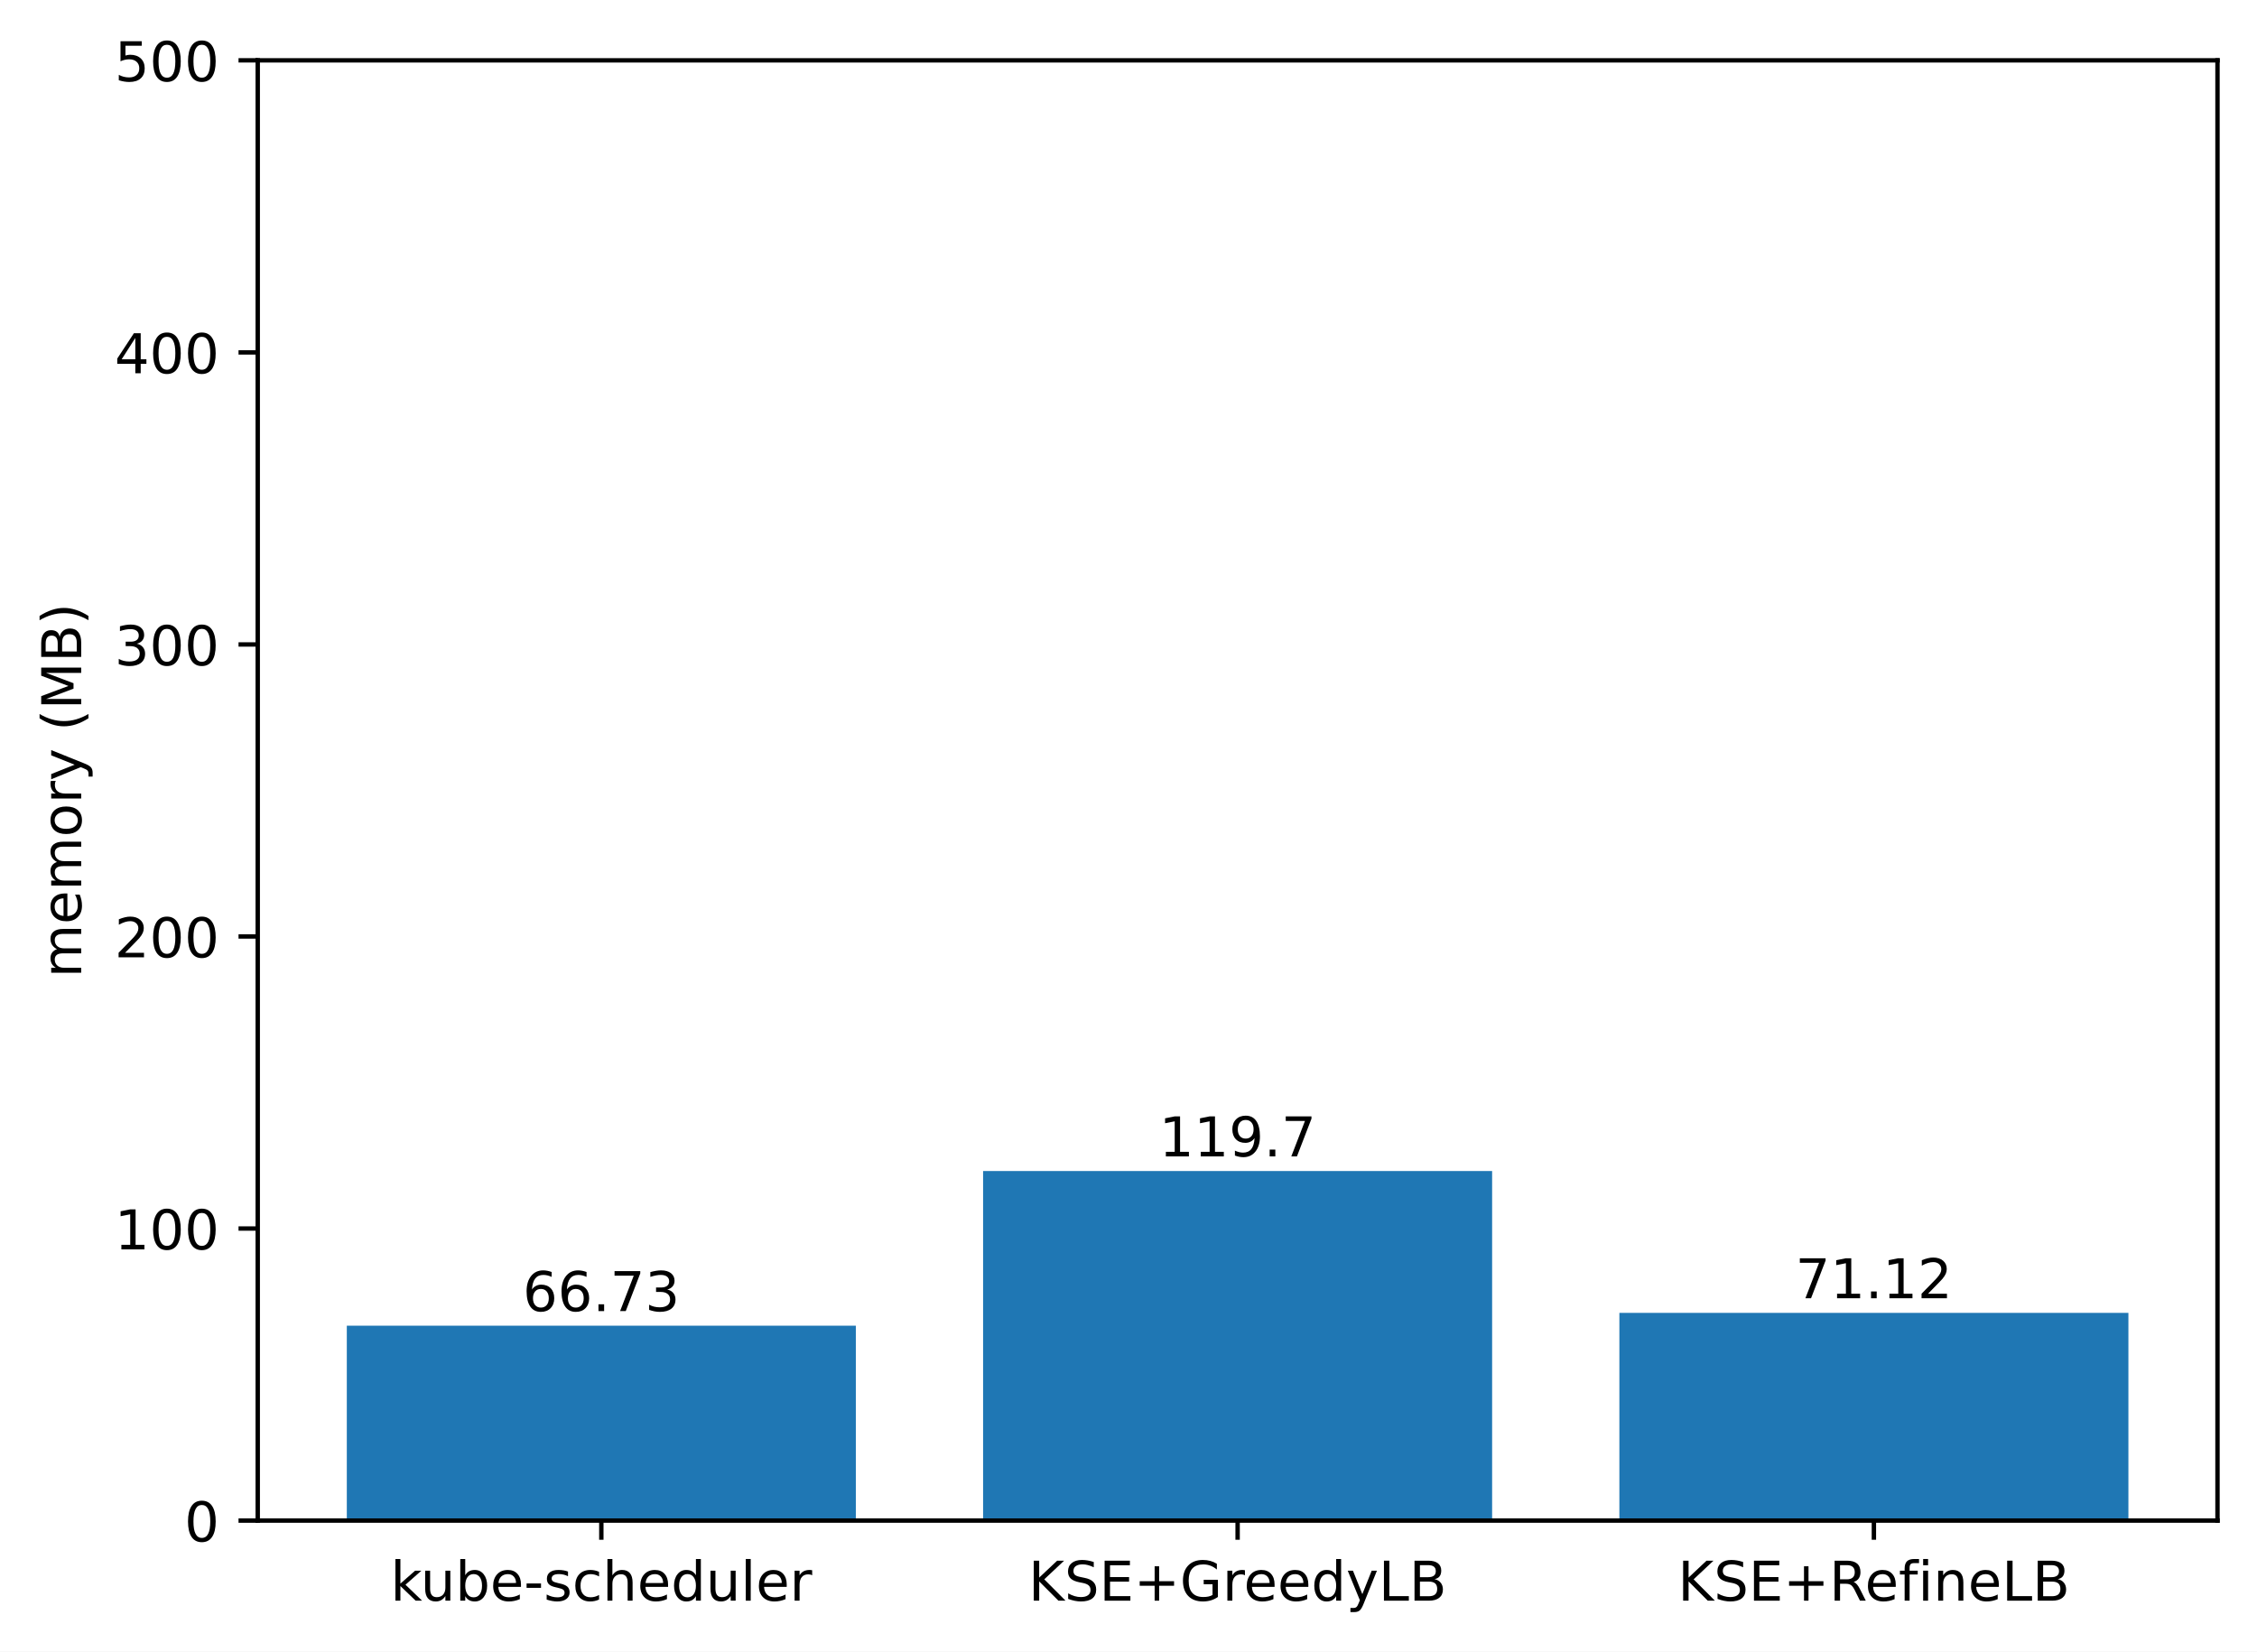
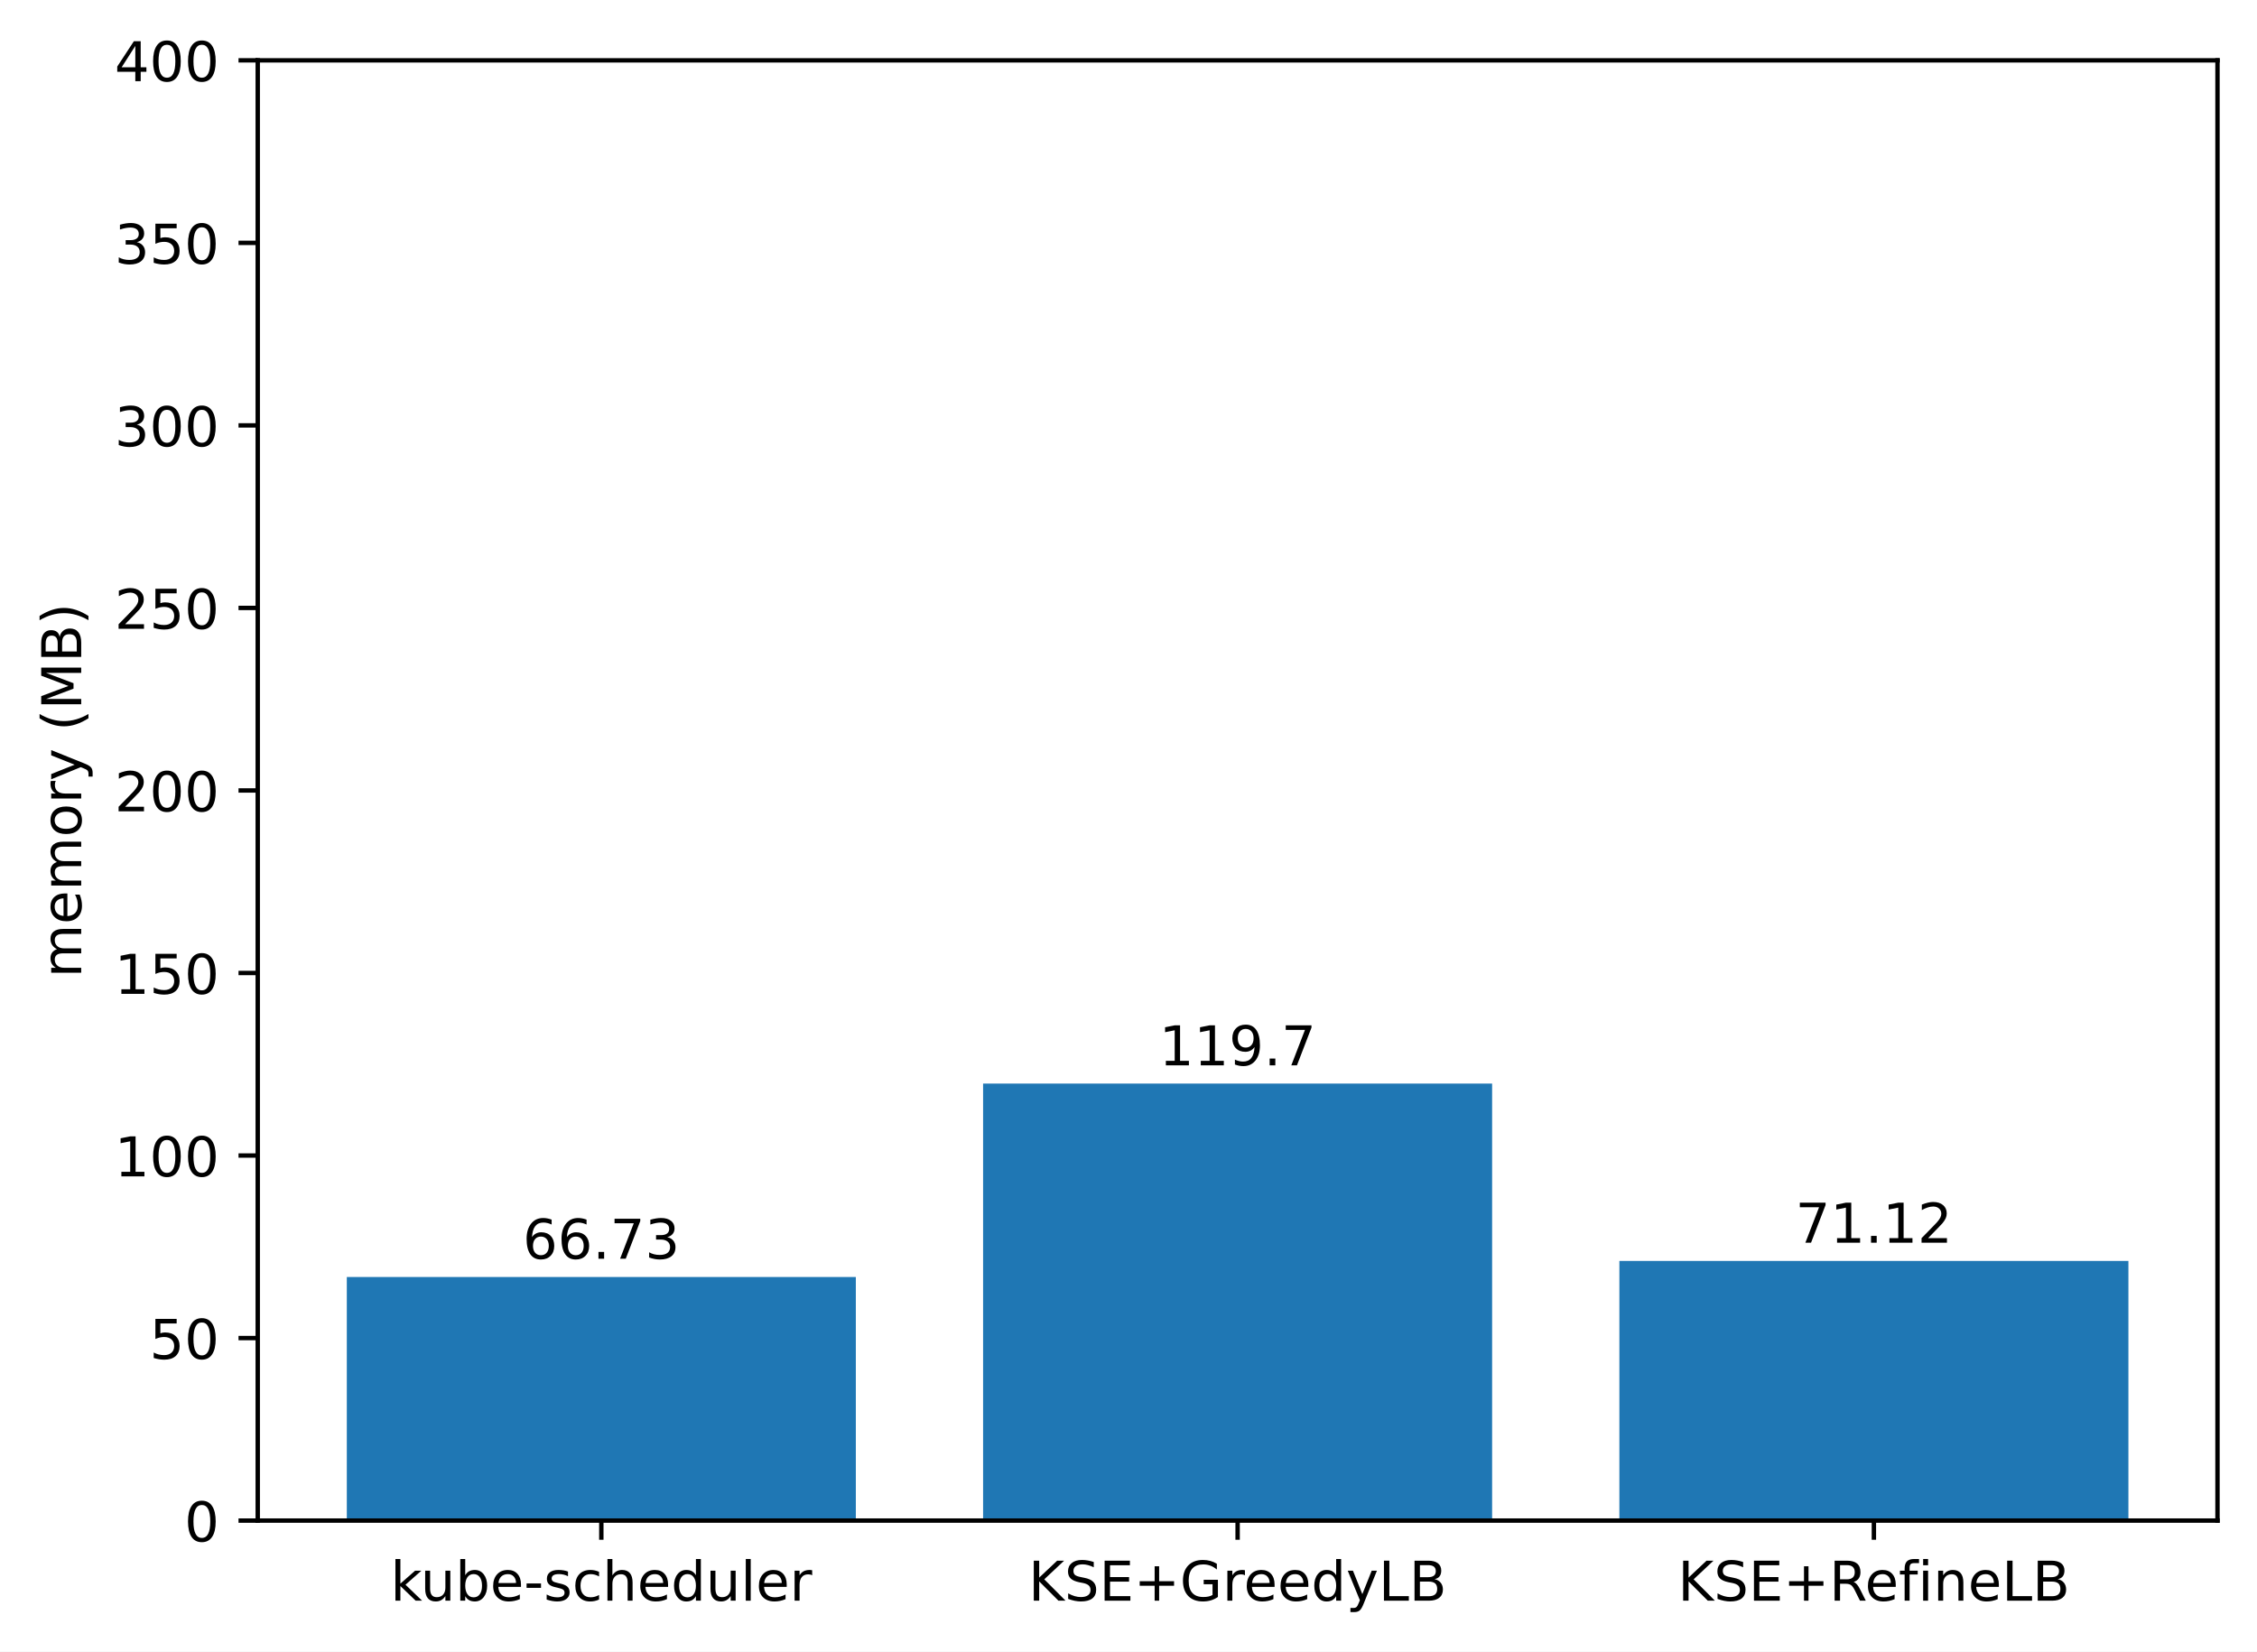
<svg xmlns="http://www.w3.org/2000/svg" xmlns:xlink="http://www.w3.org/1999/xlink" width="411.286pt" height="300.989pt" viewBox="0 0 411.286 300.989" version="1.1">
  <defs>
    <style type="text/css">*{stroke-linejoin: round; stroke-linecap: butt}</style>
  </defs>
  <g id="figure_1">
    <g id="patch_1">
      <path d="M 0 300.989  L 411.286 300.989  L 411.286 0  L 0 0  z " style="fill: #ffffff" />
    </g>
    <g id="axes_1">
      <g id="patch_2">
        <path d="M 46.966 277.111  L 404.086 277.111  L 404.086 10.999  L 46.966 10.999  z " style="fill: #ffffff" />
      </g>
      <g id="patch_3">
-         <path d="M 63.198 277.111  L 155.957 277.111  L 155.957 241.596  L 63.198 241.596  z " clip-path="url(#p6b1a434767)" style="fill: #1f77b4" />
+         <path d="M 63.198 277.111  L 155.957 277.111  L 155.957 232.717  L 63.198 232.717  z " clip-path="url(#p50fb8531a7)" style="fill: #1f77b4" />
      </g>
      <g id="patch_4">
-         <path d="M 179.146 277.111  L 271.905 277.111  L 271.905 213.404  L 179.146 213.404  z " clip-path="url(#p6b1a434767)" style="fill: #1f77b4" />
+         <path d="M 179.146 277.111  L 271.905 277.111  L 271.905 197.477  L 179.146 197.477  z " clip-path="url(#p50fb8531a7)" style="fill: #1f77b4" />
      </g>
      <g id="patch_5">
-         <path d="M 295.094 277.111  L 387.853 277.111  L 387.853 239.259  L 295.094 239.259  z " clip-path="url(#p6b1a434767)" style="fill: #1f77b4" />
+         <path d="M 295.094 277.111  L 387.853 277.111  L 387.853 229.797  L 295.094 229.797  z " clip-path="url(#p50fb8531a7)" style="fill: #1f77b4" />
      </g>
      <g id="matplotlib.axis_1">
        <g id="xtick_1">
          <g id="line2d_1">
            <defs>
-               <path id="meef400b40e" d="M 0 0  L 0 3.5  " style="stroke: #000000; stroke-width: 0.8" />
+               <path id="md72ed8c30b" d="M 0 0  L 0 3.5  " style="stroke: #000000; stroke-width: 0.8" />
            </defs>
            <g>
-               <use xlink:href="#meef400b40e" x="109.578" y="277.111" style="stroke: #000000; stroke-width: 0.8" />
+               <use xlink:href="#md72ed8c30b" x="109.578" y="277.111" style="stroke: #000000; stroke-width: 0.8" />
            </g>
          </g>
          <g id="text_1">
            <g transform="translate(71.15179 291.7097)scale(0.1 -0.1)">
              <defs>
                <path id="DejaVuSans-6b" d="M 581 4863  L 1159 4863  L 1159 1991  L 2875 3500  L 3609 3500  L 1753 1863  L 3688 0  L 2938 0  L 1159 1709  L 1159 0  L 581 0  L 581 4863  z " transform="scale(0.015625)" />
                <path id="DejaVuSans-75" d="M 544 1381  L 544 3500  L 1119 3500  L 1119 1403  Q 1119 906 1312 657  Q 1506 409 1894 409  Q 2359 409 2629 706  Q 2900 1003 2900 1516  L 2900 3500  L 3475 3500  L 3475 0  L 2900 0  L 2900 538  Q 2691 219 2414 64  Q 2138 -91 1772 -91  Q 1169 -91 856 284  Q 544 659 544 1381  z M 1991 3584  L 1991 3584  z " transform="scale(0.015625)" />
                <path id="DejaVuSans-62" d="M 3116 1747  Q 3116 2381 2855 2742  Q 2594 3103 2138 3103  Q 1681 3103 1420 2742  Q 1159 2381 1159 1747  Q 1159 1113 1420 752  Q 1681 391 2138 391  Q 2594 391 2855 752  Q 3116 1113 3116 1747  z M 1159 2969  Q 1341 3281 1617 3432  Q 1894 3584 2278 3584  Q 2916 3584 3314 3078  Q 3713 2572 3713 1747  Q 3713 922 3314 415  Q 2916 -91 2278 -91  Q 1894 -91 1617 61  Q 1341 213 1159 525  L 1159 0  L 581 0  L 581 4863  L 1159 4863  L 1159 2969  z " transform="scale(0.015625)" />
                <path id="DejaVuSans-65" d="M 3597 1894  L 3597 1613  L 953 1613  Q 991 1019 1311 708  Q 1631 397 2203 397  Q 2534 397 2845 478  Q 3156 559 3463 722  L 3463 178  Q 3153 47 2828 -22  Q 2503 -91 2169 -91  Q 1331 -91 842 396  Q 353 884 353 1716  Q 353 2575 817 3079  Q 1281 3584 2069 3584  Q 2775 3584 3186 3129  Q 3597 2675 3597 1894  z M 3022 2063  Q 3016 2534 2758 2815  Q 2500 3097 2075 3097  Q 1594 3097 1305 2825  Q 1016 2553 972 2059  L 3022 2063  z " transform="scale(0.015625)" />
                <path id="DejaVuSans-2d" d="M 313 2009  L 1997 2009  L 1997 1497  L 313 1497  L 313 2009  z " transform="scale(0.015625)" />
                <path id="DejaVuSans-73" d="M 2834 3397  L 2834 2853  Q 2591 2978 2328 3040  Q 2066 3103 1784 3103  Q 1356 3103 1142 2972  Q 928 2841 928 2578  Q 928 2378 1081 2264  Q 1234 2150 1697 2047  L 1894 2003  Q 2506 1872 2764 1633  Q 3022 1394 3022 966  Q 3022 478 2636 193  Q 2250 -91 1575 -91  Q 1294 -91 989 -36  Q 684 19 347 128  L 347 722  Q 666 556 975 473  Q 1284 391 1588 391  Q 1994 391 2212 530  Q 2431 669 2431 922  Q 2431 1156 2273 1281  Q 2116 1406 1581 1522  L 1381 1569  Q 847 1681 609 1914  Q 372 2147 372 2553  Q 372 3047 722 3315  Q 1072 3584 1716 3584  Q 2034 3584 2315 3537  Q 2597 3491 2834 3397  z " transform="scale(0.015625)" />
                <path id="DejaVuSans-63" d="M 3122 3366  L 3122 2828  Q 2878 2963 2633 3030  Q 2388 3097 2138 3097  Q 1578 3097 1268 2742  Q 959 2388 959 1747  Q 959 1106 1268 751  Q 1578 397 2138 397  Q 2388 397 2633 464  Q 2878 531 3122 666  L 3122 134  Q 2881 22 2623 -34  Q 2366 -91 2075 -91  Q 1284 -91 818 406  Q 353 903 353 1747  Q 353 2603 823 3093  Q 1294 3584 2113 3584  Q 2378 3584 2631 3529  Q 2884 3475 3122 3366  z " transform="scale(0.015625)" />
                <path id="DejaVuSans-68" d="M 3513 2113  L 3513 0  L 2938 0  L 2938 2094  Q 2938 2591 2744 2837  Q 2550 3084 2163 3084  Q 1697 3084 1428 2787  Q 1159 2491 1159 1978  L 1159 0  L 581 0  L 581 4863  L 1159 4863  L 1159 2956  Q 1366 3272 1645 3428  Q 1925 3584 2291 3584  Q 2894 3584 3203 3211  Q 3513 2838 3513 2113  z " transform="scale(0.015625)" />
                <path id="DejaVuSans-64" d="M 2906 2969  L 2906 4863  L 3481 4863  L 3481 0  L 2906 0  L 2906 525  Q 2725 213 2448 61  Q 2172 -91 1784 -91  Q 1150 -91 751 415  Q 353 922 353 1747  Q 353 2572 751 3078  Q 1150 3584 1784 3584  Q 2172 3584 2448 3432  Q 2725 3281 2906 2969  z M 947 1747  Q 947 1113 1208 752  Q 1469 391 1925 391  Q 2381 391 2643 752  Q 2906 1113 2906 1747  Q 2906 2381 2643 2742  Q 2381 3103 1925 3103  Q 1469 3103 1208 2742  Q 947 2381 947 1747  z " transform="scale(0.015625)" />
                <path id="DejaVuSans-6c" d="M 603 4863  L 1178 4863  L 1178 0  L 603 0  L 603 4863  z " transform="scale(0.015625)" />
                <path id="DejaVuSans-72" d="M 2631 2963  Q 2534 3019 2420 3045  Q 2306 3072 2169 3072  Q 1681 3072 1420 2755  Q 1159 2438 1159 1844  L 1159 0  L 581 0  L 581 3500  L 1159 3500  L 1159 2956  Q 1341 3275 1631 3429  Q 1922 3584 2338 3584  Q 2397 3584 2469 3576  Q 2541 3569 2628 3553  L 2631 2963  z " transform="scale(0.015625)" />
              </defs>
              <use xlink:href="#DejaVuSans-6b" />
              <use xlink:href="#DejaVuSans-75" x="54.785" />
              <use xlink:href="#DejaVuSans-62" x="118.164" />
              <use xlink:href="#DejaVuSans-65" x="181.641" />
              <use xlink:href="#DejaVuSans-2d" x="243.164" />
              <use xlink:href="#DejaVuSans-73" x="279.248" />
              <use xlink:href="#DejaVuSans-63" x="331.348" />
              <use xlink:href="#DejaVuSans-68" x="386.328" />
              <use xlink:href="#DejaVuSans-65" x="449.707" />
              <use xlink:href="#DejaVuSans-64" x="511.23" />
              <use xlink:href="#DejaVuSans-75" x="574.707" />
              <use xlink:href="#DejaVuSans-6c" x="638.086" />
              <use xlink:href="#DejaVuSans-65" x="665.869" />
              <use xlink:href="#DejaVuSans-72" x="727.393" />
            </g>
          </g>
        </g>
        <g id="xtick_2">
          <g id="line2d_2">
            <g>
-               <use xlink:href="#meef400b40e" x="225.526" y="277.111" style="stroke: #000000; stroke-width: 0.8" />
+               <use xlink:href="#md72ed8c30b" x="225.526" y="277.111" style="stroke: #000000; stroke-width: 0.8" />
            </g>
          </g>
          <g id="text_2">
            <g transform="translate(187.403 291.7097)scale(0.1 -0.1)">
              <defs>
                <path id="DejaVuSans-4b" d="M 628 4666  L 1259 4666  L 1259 2694  L 3353 4666  L 4166 4666  L 1850 2491  L 4331 0  L 3500 0  L 1259 2247  L 1259 0  L 628 0  L 628 4666  z " transform="scale(0.015625)" />
                <path id="DejaVuSans-53" d="M 3425 4513  L 3425 3897  Q 3066 4069 2747 4153  Q 2428 4238 2131 4238  Q 1616 4238 1336 4038  Q 1056 3838 1056 3469  Q 1056 3159 1242 3001  Q 1428 2844 1947 2747  L 2328 2669  Q 3034 2534 3370 2195  Q 3706 1856 3706 1288  Q 3706 609 3251 259  Q 2797 -91 1919 -91  Q 1588 -91 1214 -16  Q 841 59 441 206  L 441 856  Q 825 641 1194 531  Q 1563 422 1919 422  Q 2459 422 2753 634  Q 3047 847 3047 1241  Q 3047 1584 2836 1778  Q 2625 1972 2144 2069  L 1759 2144  Q 1053 2284 737 2584  Q 422 2884 422 3419  Q 422 4038 858 4394  Q 1294 4750 2059 4750  Q 2388 4750 2728 4690  Q 3069 4631 3425 4513  z " transform="scale(0.015625)" />
                <path id="DejaVuSans-45" d="M 628 4666  L 3578 4666  L 3578 4134  L 1259 4134  L 1259 2753  L 3481 2753  L 3481 2222  L 1259 2222  L 1259 531  L 3634 531  L 3634 0  L 628 0  L 628 4666  z " transform="scale(0.015625)" />
                <path id="DejaVuSans-2b" d="M 2944 4013  L 2944 2272  L 4684 2272  L 4684 1741  L 2944 1741  L 2944 0  L 2419 0  L 2419 1741  L 678 1741  L 678 2272  L 2419 2272  L 2419 4013  L 2944 4013  z " transform="scale(0.015625)" />
                <path id="DejaVuSans-47" d="M 3809 666  L 3809 1919  L 2778 1919  L 2778 2438  L 4434 2438  L 4434 434  Q 4069 175 3628 42  Q 3188 -91 2688 -91  Q 1594 -91 976 548  Q 359 1188 359 2328  Q 359 3472 976 4111  Q 1594 4750 2688 4750  Q 3144 4750 3555 4637  Q 3966 4525 4313 4306  L 4313 3634  Q 3963 3931 3569 4081  Q 3175 4231 2741 4231  Q 1884 4231 1454 3753  Q 1025 3275 1025 2328  Q 1025 1384 1454 906  Q 1884 428 2741 428  Q 3075 428 3337 486  Q 3600 544 3809 666  z " transform="scale(0.015625)" />
                <path id="DejaVuSans-79" d="M 2059 -325  Q 1816 -950 1584 -1140  Q 1353 -1331 966 -1331  L 506 -1331  L 506 -850  L 844 -850  Q 1081 -850 1212 -737  Q 1344 -625 1503 -206  L 1606 56  L 191 3500  L 800 3500  L 1894 763  L 2988 3500  L 3597 3500  L 2059 -325  z " transform="scale(0.015625)" />
                <path id="DejaVuSans-4c" d="M 628 4666  L 1259 4666  L 1259 531  L 3531 531  L 3531 0  L 628 0  L 628 4666  z " transform="scale(0.015625)" />
                <path id="DejaVuSans-42" d="M 1259 2228  L 1259 519  L 2272 519  Q 2781 519 3026 730  Q 3272 941 3272 1375  Q 3272 1813 3026 2020  Q 2781 2228 2272 2228  L 1259 2228  z M 1259 4147  L 1259 2741  L 2194 2741  Q 2656 2741 2882 2914  Q 3109 3088 3109 3444  Q 3109 3797 2882 3972  Q 2656 4147 2194 4147  L 1259 4147  z M 628 4666  L 2241 4666  Q 2963 4666 3353 4366  Q 3744 4066 3744 3513  Q 3744 3084 3544 2831  Q 3344 2578 2956 2516  Q 3422 2416 3680 2098  Q 3938 1781 3938 1306  Q 3938 681 3513 340  Q 3088 0 2303 0  L 628 0  L 628 4666  z " transform="scale(0.015625)" />
              </defs>
              <use xlink:href="#DejaVuSans-4b" />
              <use xlink:href="#DejaVuSans-53" x="65.576" />
              <use xlink:href="#DejaVuSans-45" x="129.053" />
              <use xlink:href="#DejaVuSans-2b" x="192.236" />
              <use xlink:href="#DejaVuSans-47" x="276.025" />
              <use xlink:href="#DejaVuSans-72" x="353.516" />
              <use xlink:href="#DejaVuSans-65" x="392.379" />
              <use xlink:href="#DejaVuSans-65" x="453.902" />
              <use xlink:href="#DejaVuSans-64" x="515.426" />
              <use xlink:href="#DejaVuSans-79" x="578.902" />
              <use xlink:href="#DejaVuSans-4c" x="638.082" />
              <use xlink:href="#DejaVuSans-42" x="693.795" />
            </g>
          </g>
        </g>
        <g id="xtick_3">
          <g id="line2d_3">
            <g>
-               <use xlink:href="#meef400b40e" x="341.474" y="277.111" style="stroke: #000000; stroke-width: 0.8" />
+               <use xlink:href="#md72ed8c30b" x="341.474" y="277.111" style="stroke: #000000; stroke-width: 0.8" />
            </g>
          </g>
          <g id="text_3">
            <g transform="translate(305.7346 291.7097)scale(0.1 -0.1)">
              <defs>
                <path id="DejaVuSans-52" d="M 2841 2188  Q 3044 2119 3236 1894  Q 3428 1669 3622 1275  L 4263 0  L 3584 0  L 2988 1197  Q 2756 1666 2539 1819  Q 2322 1972 1947 1972  L 1259 1972  L 1259 0  L 628 0  L 628 4666  L 2053 4666  Q 2853 4666 3247 4331  Q 3641 3997 3641 3322  Q 3641 2881 3436 2590  Q 3231 2300 2841 2188  z M 1259 4147  L 1259 2491  L 2053 2491  Q 2509 2491 2742 2702  Q 2975 2913 2975 3322  Q 2975 3731 2742 3939  Q 2509 4147 2053 4147  L 1259 4147  z " transform="scale(0.015625)" />
                <path id="DejaVuSans-66" d="M 2375 4863  L 2375 4384  L 1825 4384  Q 1516 4384 1395 4259  Q 1275 4134 1275 3809  L 1275 3500  L 2222 3500  L 2222 3053  L 1275 3053  L 1275 0  L 697 0  L 697 3053  L 147 3053  L 147 3500  L 697 3500  L 697 3744  Q 697 4328 969 4595  Q 1241 4863 1831 4863  L 2375 4863  z " transform="scale(0.015625)" />
                <path id="DejaVuSans-69" d="M 603 3500  L 1178 3500  L 1178 0  L 603 0  L 603 3500  z M 603 4863  L 1178 4863  L 1178 4134  L 603 4134  L 603 4863  z " transform="scale(0.015625)" />
                <path id="DejaVuSans-6e" d="M 3513 2113  L 3513 0  L 2938 0  L 2938 2094  Q 2938 2591 2744 2837  Q 2550 3084 2163 3084  Q 1697 3084 1428 2787  Q 1159 2491 1159 1978  L 1159 0  L 581 0  L 581 3500  L 1159 3500  L 1159 2956  Q 1366 3272 1645 3428  Q 1925 3584 2291 3584  Q 2894 3584 3203 3211  Q 3513 2838 3513 2113  z " transform="scale(0.015625)" />
              </defs>
              <use xlink:href="#DejaVuSans-4b" />
              <use xlink:href="#DejaVuSans-53" x="65.576" />
              <use xlink:href="#DejaVuSans-45" x="129.053" />
              <use xlink:href="#DejaVuSans-2b" x="192.236" />
              <use xlink:href="#DejaVuSans-52" x="276.025" />
              <use xlink:href="#DejaVuSans-65" x="341.008" />
              <use xlink:href="#DejaVuSans-66" x="402.531" />
              <use xlink:href="#DejaVuSans-69" x="437.736" />
              <use xlink:href="#DejaVuSans-6e" x="465.52" />
              <use xlink:href="#DejaVuSans-65" x="528.898" />
              <use xlink:href="#DejaVuSans-4c" x="590.422" />
              <use xlink:href="#DejaVuSans-42" x="646.135" />
            </g>
          </g>
        </g>
      </g>
      <g id="matplotlib.axis_2">
        <g id="ytick_1">
          <g id="line2d_4">
            <defs>
-               <path id="m534f62fe5c" d="M 0 0  L -3.5 0  " style="stroke: #000000; stroke-width: 0.8" />
+               <path id="m0d6d05d0f2" d="M 0 0  L -3.5 0  " style="stroke: #000000; stroke-width: 0.8" />
            </defs>
            <g>
-               <use xlink:href="#m534f62fe5c" x="46.966" y="277.111" style="stroke: #000000; stroke-width: 0.8" />
+               <use xlink:href="#m0d6d05d0f2" x="46.966" y="277.111" style="stroke: #000000; stroke-width: 0.8" />
            </g>
          </g>
          <g id="text_4">
            <g transform="translate(33.60312 280.9104)scale(0.1 -0.1)">
              <defs>
                <path id="DejaVuSans-30" d="M 2034 4250  Q 1547 4250 1301 3770  Q 1056 3291 1056 2328  Q 1056 1369 1301 889  Q 1547 409 2034 409  Q 2525 409 2770 889  Q 3016 1369 3016 2328  Q 3016 3291 2770 3770  Q 2525 4250 2034 4250  z M 2034 4750  Q 2819 4750 3233 4129  Q 3647 3509 3647 2328  Q 3647 1150 3233 529  Q 2819 -91 2034 -91  Q 1250 -91 836 529  Q 422 1150 422 2328  Q 422 3509 836 4129  Q 1250 4750 2034 4750  z " transform="scale(0.015625)" />
              </defs>
              <use xlink:href="#DejaVuSans-30" />
            </g>
          </g>
        </g>
        <g id="ytick_2">
          <g id="line2d_5">
            <g>
-               <use xlink:href="#m534f62fe5c" x="46.966" y="223.889" style="stroke: #000000; stroke-width: 0.8" />
+               <use xlink:href="#m0d6d05d0f2" x="46.966" y="243.847" style="stroke: #000000; stroke-width: 0.8" />
            </g>
          </g>
          <g id="text_5">
-             <g transform="translate(20.87813 227.688)scale(0.1 -0.1)">
-               <defs>
-                 <path id="DejaVuSans-31" d="M 794 531  L 1825 531  L 1825 4091  L 703 3866  L 703 4441  L 1819 4666  L 2450 4666  L 2450 531  L 3481 531  L 3481 0  L 794 0  L 794 531  z " transform="scale(0.015625)" />
-               </defs>
-               <use xlink:href="#DejaVuSans-31" />
-               <use xlink:href="#DejaVuSans-30" x="63.623" />
-               <use xlink:href="#DejaVuSans-30" x="127.246" />
+             <g transform="translate(27.24063 247.6464)scale(0.1 -0.1)">
+               <defs>
+                 <path id="DejaVuSans-35" d="M 691 4666  L 3169 4666  L 3169 4134  L 1269 4134  L 1269 2991  Q 1406 3038 1543 3061  Q 1681 3084 1819 3084  Q 2600 3084 3056 2656  Q 3513 2228 3513 1497  Q 3513 744 3044 326  Q 2575 -91 1722 -91  Q 1428 -91 1123 -41  Q 819 9 494 109  L 494 744  Q 775 591 1075 516  Q 1375 441 1709 441  Q 2250 441 2565 725  Q 2881 1009 2881 1497  Q 2881 1984 2565 2268  Q 2250 2553 1709 2553  Q 1456 2553 1204 2497  Q 953 2441 691 2322  L 691 4666  z " transform="scale(0.015625)" />
+               </defs>
+               <use xlink:href="#DejaVuSans-35" />
+               <use xlink:href="#DejaVuSans-30" x="63.623" />
            </g>
          </g>
        </g>
        <g id="ytick_3">
          <g id="line2d_6">
            <g>
-               <use xlink:href="#m534f62fe5c" x="46.966" y="170.666" style="stroke: #000000; stroke-width: 0.8" />
+               <use xlink:href="#m0d6d05d0f2" x="46.966" y="210.583" style="stroke: #000000; stroke-width: 0.8" />
            </g>
          </g>
          <g id="text_6">
-             <g transform="translate(20.87813 174.4656)scale(0.1 -0.1)">
-               <defs>
-                 <path id="DejaVuSans-32" d="M 1228 531  L 3431 531  L 3431 0  L 469 0  L 469 531  Q 828 903 1448 1529  Q 2069 2156 2228 2338  Q 2531 2678 2651 2914  Q 2772 3150 2772 3378  Q 2772 3750 2511 3984  Q 2250 4219 1831 4219  Q 1534 4219 1204 4116  Q 875 4013 500 3803  L 500 4441  Q 881 4594 1212 4672  Q 1544 4750 1819 4750  Q 2544 4750 2975 4387  Q 3406 4025 3406 3419  Q 3406 3131 3298 2873  Q 3191 2616 2906 2266  Q 2828 2175 2409 1742  Q 1991 1309 1228 531  z " transform="scale(0.015625)" />
-               </defs>
-               <use xlink:href="#DejaVuSans-32" />
+             <g transform="translate(20.87813 214.3824)scale(0.1 -0.1)">
+               <defs>
+                 <path id="DejaVuSans-31" d="M 794 531  L 1825 531  L 1825 4091  L 703 3866  L 703 4441  L 1819 4666  L 2450 4666  L 2450 531  L 3481 531  L 3481 0  L 794 0  L 794 531  z " transform="scale(0.015625)" />
+               </defs>
+               <use xlink:href="#DejaVuSans-31" />
              <use xlink:href="#DejaVuSans-30" x="63.623" />
              <use xlink:href="#DejaVuSans-30" x="127.246" />
            </g>
          </g>
        </g>
        <g id="ytick_4">
          <g id="line2d_7">
            <g>
-               <use xlink:href="#m534f62fe5c" x="46.966" y="117.444" style="stroke: #000000; stroke-width: 0.8" />
+               <use xlink:href="#m0d6d05d0f2" x="46.966" y="177.319" style="stroke: #000000; stroke-width: 0.8" />
            </g>
          </g>
          <g id="text_7">
-             <g transform="translate(20.87813 121.2432)scale(0.1 -0.1)">
-               <defs>
-                 <path id="DejaVuSans-33" d="M 2597 2516  Q 3050 2419 3304 2112  Q 3559 1806 3559 1356  Q 3559 666 3084 287  Q 2609 -91 1734 -91  Q 1441 -91 1130 -33  Q 819 25 488 141  L 488 750  Q 750 597 1062 519  Q 1375 441 1716 441  Q 2309 441 2620 675  Q 2931 909 2931 1356  Q 2931 1769 2642 2001  Q 2353 2234 1838 2234  L 1294 2234  L 1294 2753  L 1863 2753  Q 2328 2753 2575 2939  Q 2822 3125 2822 3475  Q 2822 3834 2567 4026  Q 2313 4219 1838 4219  Q 1578 4219 1281 4162  Q 984 4106 628 3988  L 628 4550  Q 988 4650 1302 4700  Q 1616 4750 1894 4750  Q 2613 4750 3031 4423  Q 3450 4097 3450 3541  Q 3450 3153 3228 2886  Q 3006 2619 2597 2516  z " transform="scale(0.015625)" />
-               </defs>
-               <use xlink:href="#DejaVuSans-33" />
-               <use xlink:href="#DejaVuSans-30" x="63.623" />
+             <g transform="translate(20.87813 181.1184)scale(0.1 -0.1)">
+               <use xlink:href="#DejaVuSans-31" />
+               <use xlink:href="#DejaVuSans-35" x="63.623" />
              <use xlink:href="#DejaVuSans-30" x="127.246" />
            </g>
          </g>
        </g>
        <g id="ytick_5">
          <g id="line2d_8">
            <g>
-               <use xlink:href="#m534f62fe5c" x="46.966" y="64.222" style="stroke: #000000; stroke-width: 0.8" />
+               <use xlink:href="#m0d6d05d0f2" x="46.966" y="144.055" style="stroke: #000000; stroke-width: 0.8" />
            </g>
          </g>
          <g id="text_8">
-             <g transform="translate(20.87813 68.02084)scale(0.1 -0.1)">
-               <defs>
-                 <path id="DejaVuSans-34" d="M 2419 4116  L 825 1625  L 2419 1625  L 2419 4116  z M 2253 4666  L 3047 4666  L 3047 1625  L 3713 1625  L 3713 1100  L 3047 1100  L 3047 0  L 2419 0  L 2419 1100  L 313 1100  L 313 1709  L 2253 4666  z " transform="scale(0.015625)" />
-               </defs>
-               <use xlink:href="#DejaVuSans-34" />
+             <g transform="translate(20.87813 147.8544)scale(0.1 -0.1)">
+               <defs>
+                 <path id="DejaVuSans-32" d="M 1228 531  L 3431 531  L 3431 0  L 469 0  L 469 531  Q 828 903 1448 1529  Q 2069 2156 2228 2338  Q 2531 2678 2651 2914  Q 2772 3150 2772 3378  Q 2772 3750 2511 3984  Q 2250 4219 1831 4219  Q 1534 4219 1204 4116  Q 875 4013 500 3803  L 500 4441  Q 881 4594 1212 4672  Q 1544 4750 1819 4750  Q 2544 4750 2975 4387  Q 3406 4025 3406 3419  Q 3406 3131 3298 2873  Q 3191 2616 2906 2266  Q 2828 2175 2409 1742  Q 1991 1309 1228 531  z " transform="scale(0.015625)" />
+               </defs>
+               <use xlink:href="#DejaVuSans-32" />
              <use xlink:href="#DejaVuSans-30" x="63.623" />
              <use xlink:href="#DejaVuSans-30" x="127.246" />
            </g>
          </g>
        </g>
        <g id="ytick_6">
          <g id="line2d_9">
            <g>
-               <use xlink:href="#m534f62fe5c" x="46.966" y="10.999" style="stroke: #000000; stroke-width: 0.8" />
+               <use xlink:href="#m0d6d05d0f2" x="46.966" y="110.791" style="stroke: #000000; stroke-width: 0.8" />
            </g>
          </g>
          <g id="text_9">
+             <g transform="translate(20.87813 114.5904)scale(0.1 -0.1)">
+               <use xlink:href="#DejaVuSans-32" />
+               <use xlink:href="#DejaVuSans-35" x="63.623" />
+               <use xlink:href="#DejaVuSans-30" x="127.246" />
+             </g>
+           </g>
+         </g>
+         <g id="ytick_7">
+           <g id="line2d_10">
+             <g>
+               <use xlink:href="#m0d6d05d0f2" x="46.966" y="77.527" style="stroke: #000000; stroke-width: 0.8" />
+             </g>
+           </g>
+           <g id="text_10">
+             <g transform="translate(20.87813 81.32644)scale(0.1 -0.1)">
+               <defs>
+                 <path id="DejaVuSans-33" d="M 2597 2516  Q 3050 2419 3304 2112  Q 3559 1806 3559 1356  Q 3559 666 3084 287  Q 2609 -91 1734 -91  Q 1441 -91 1130 -33  Q 819 25 488 141  L 488 750  Q 750 597 1062 519  Q 1375 441 1716 441  Q 2309 441 2620 675  Q 2931 909 2931 1356  Q 2931 1769 2642 2001  Q 2353 2234 1838 2234  L 1294 2234  L 1294 2753  L 1863 2753  Q 2328 2753 2575 2939  Q 2822 3125 2822 3475  Q 2822 3834 2567 4026  Q 2313 4219 1838 4219  Q 1578 4219 1281 4162  Q 984 4106 628 3988  L 628 4550  Q 988 4650 1302 4700  Q 1616 4750 1894 4750  Q 2613 4750 3031 4423  Q 3450 4097 3450 3541  Q 3450 3153 3228 2886  Q 3006 2619 2597 2516  z " transform="scale(0.015625)" />
+               </defs>
+               <use xlink:href="#DejaVuSans-33" />
+               <use xlink:href="#DejaVuSans-30" x="63.623" />
+               <use xlink:href="#DejaVuSans-30" x="127.246" />
+             </g>
+           </g>
+         </g>
+         <g id="ytick_8">
+           <g id="line2d_11">
+             <g>
+               <use xlink:href="#m0d6d05d0f2" x="46.966" y="44.263" style="stroke: #000000; stroke-width: 0.8" />
+             </g>
+           </g>
+           <g id="text_11">
+             <g transform="translate(20.87813 48.06244)scale(0.1 -0.1)">
+               <use xlink:href="#DejaVuSans-33" />
+               <use xlink:href="#DejaVuSans-35" x="63.623" />
+               <use xlink:href="#DejaVuSans-30" x="127.246" />
+             </g>
+           </g>
+         </g>
+         <g id="ytick_9">
+           <g id="line2d_12">
+             <g>
+               <use xlink:href="#m0d6d05d0f2" x="46.966" y="10.999" style="stroke: #000000; stroke-width: 0.8" />
+             </g>
+           </g>
+           <g id="text_12">
            <g transform="translate(20.87813 14.79844)scale(0.1 -0.1)">
              <defs>
-                 <path id="DejaVuSans-35" d="M 691 4666  L 3169 4666  L 3169 4134  L 1269 4134  L 1269 2991  Q 1406 3038 1543 3061  Q 1681 3084 1819 3084  Q 2600 3084 3056 2656  Q 3513 2228 3513 1497  Q 3513 744 3044 326  Q 2575 -91 1722 -91  Q 1428 -91 1123 -41  Q 819 9 494 109  L 494 744  Q 775 591 1075 516  Q 1375 441 1709 441  Q 2250 441 2565 725  Q 2881 1009 2881 1497  Q 2881 1984 2565 2268  Q 2250 2553 1709 2553  Q 1456 2553 1204 2497  Q 953 2441 691 2322  L 691 4666  z " transform="scale(0.015625)" />
-               </defs>
-               <use xlink:href="#DejaVuSans-35" />
-               <use xlink:href="#DejaVuSans-30" x="63.623" />
-               <use xlink:href="#DejaVuSans-30" x="127.246" />
-             </g>
-           </g>
-         </g>
-         <g id="text_10">
+                 <path id="DejaVuSans-34" d="M 2419 4116  L 825 1625  L 2419 1625  L 2419 4116  z M 2253 4666  L 3047 4666  L 3047 1625  L 3713 1625  L 3713 1100  L 3047 1100  L 3047 0  L 2419 0  L 2419 1100  L 313 1100  L 313 1709  L 2253 4666  z " transform="scale(0.015625)" />
+               </defs>
+               <use xlink:href="#DejaVuSans-34" />
+               <use xlink:href="#DejaVuSans-30" x="63.623" />
+               <use xlink:href="#DejaVuSans-30" x="127.246" />
+             </g>
+           </g>
+         </g>
+         <g id="text_13">
          <g transform="translate(14.79844 178.1818)rotate(-90)scale(0.1 -0.1)">
            <defs>
              <path id="DejaVuSans-6d" d="M 3328 2828  Q 3544 3216 3844 3400  Q 4144 3584 4550 3584  Q 5097 3584 5394 3201  Q 5691 2819 5691 2113  L 5691 0  L 5113 0  L 5113 2094  Q 5113 2597 4934 2840  Q 4756 3084 4391 3084  Q 3944 3084 3684 2787  Q 3425 2491 3425 1978  L 3425 0  L 2847 0  L 2847 2094  Q 2847 2600 2669 2842  Q 2491 3084 2119 3084  Q 1678 3084 1418 2786  Q 1159 2488 1159 1978  L 1159 0  L 581 0  L 581 3500  L 1159 3500  L 1159 2956  Q 1356 3278 1631 3431  Q 1906 3584 2284 3584  Q 2666 3584 2933 3390  Q 3200 3197 3328 2828  z " transform="scale(0.015625)" />
              <path id="DejaVuSans-6f" d="M 1959 3097  Q 1497 3097 1228 2736  Q 959 2375 959 1747  Q 959 1119 1226 758  Q 1494 397 1959 397  Q 2419 397 2687 759  Q 2956 1122 2956 1747  Q 2956 2369 2687 2733  Q 2419 3097 1959 3097  z M 1959 3584  Q 2709 3584 3137 3096  Q 3566 2609 3566 1747  Q 3566 888 3137 398  Q 2709 -91 1959 -91  Q 1206 -91 779 398  Q 353 888 353 1747  Q 353 2609 779 3096  Q 1206 3584 1959 3584  z " transform="scale(0.015625)" />
              <path id="DejaVuSans-20" transform="scale(0.015625)" />
              <path id="DejaVuSans-28" d="M 1984 4856  Q 1566 4138 1362 3434  Q 1159 2731 1159 2009  Q 1159 1288 1364 580  Q 1569 -128 1984 -844  L 1484 -844  Q 1016 -109 783 600  Q 550 1309 550 2009  Q 550 2706 781 3412  Q 1013 4119 1484 4856  L 1984 4856  z " transform="scale(0.015625)" />
              <path id="DejaVuSans-4d" d="M 628 4666  L 1569 4666  L 2759 1491  L 3956 4666  L 4897 4666  L 4897 0  L 4281 0  L 4281 4097  L 3078 897  L 2444 897  L 1241 4097  L 1241 0  L 628 0  L 628 4666  z " transform="scale(0.015625)" />
              <path id="DejaVuSans-29" d="M 513 4856  L 1013 4856  Q 1481 4119 1714 3412  Q 1947 2706 1947 2009  Q 1947 1309 1714 600  Q 1481 -109 1013 -844  L 513 -844  Q 928 -128 1133 580  Q 1338 1288 1338 2009  Q 1338 2731 1133 3434  Q 928 4138 513 4856  z " transform="scale(0.015625)" />
            </defs>
            <use xlink:href="#DejaVuSans-6d" />
            <use xlink:href="#DejaVuSans-65" x="97.412" />
            <use xlink:href="#DejaVuSans-6d" x="158.936" />
            <use xlink:href="#DejaVuSans-6f" x="256.348" />
            <use xlink:href="#DejaVuSans-72" x="317.529" />
            <use xlink:href="#DejaVuSans-79" x="358.643" />
            <use xlink:href="#DejaVuSans-20" x="417.822" />
            <use xlink:href="#DejaVuSans-28" x="449.609" />
            <use xlink:href="#DejaVuSans-4d" x="488.623" />
            <use xlink:href="#DejaVuSans-42" x="574.902" />
            <use xlink:href="#DejaVuSans-29" x="643.506" />
          </g>
        </g>
      </g>
      <g id="patch_6">
        <path d="M 46.966 277.111  L 46.966 10.999  " style="fill: none; stroke: #000000; stroke-width: 0.8; stroke-linejoin: miter; stroke-linecap: square" />
      </g>
      <g id="patch_7">
        <path d="M 404.086 277.111  L 404.086 10.999  " style="fill: none; stroke: #000000; stroke-width: 0.8; stroke-linejoin: miter; stroke-linecap: square" />
      </g>
      <g id="patch_8">
        <path d="M 46.966 277.111  L 404.086 277.111  " style="fill: none; stroke: #000000; stroke-width: 0.8; stroke-linejoin: miter; stroke-linecap: square" />
      </g>
      <g id="patch_9">
        <path d="M 46.966 10.999  L 404.086 10.999  " style="fill: none; stroke: #000000; stroke-width: 0.8; stroke-linejoin: miter; stroke-linecap: square" />
      </g>
-       <g id="text_11">
-         <g transform="translate(95.26351 238.9348)scale(0.1 -0.1)">
+       <g id="text_14">
+         <g transform="translate(95.26351 229.3907)scale(0.1 -0.1)">
          <defs>
            <path id="DejaVuSans-36" d="M 2113 2584  Q 1688 2584 1439 2293  Q 1191 2003 1191 1497  Q 1191 994 1439 701  Q 1688 409 2113 409  Q 2538 409 2786 701  Q 3034 994 3034 1497  Q 3034 2003 2786 2293  Q 2538 2584 2113 2584  z M 3366 4563  L 3366 3988  Q 3128 4100 2886 4159  Q 2644 4219 2406 4219  Q 1781 4219 1451 3797  Q 1122 3375 1075 2522  Q 1259 2794 1537 2939  Q 1816 3084 2150 3084  Q 2853 3084 3261 2657  Q 3669 2231 3669 1497  Q 3669 778 3244 343  Q 2819 -91 2113 -91  Q 1303 -91 875 529  Q 447 1150 447 2328  Q 447 3434 972 4092  Q 1497 4750 2381 4750  Q 2619 4750 2861 4703  Q 3103 4656 3366 4563  z " transform="scale(0.015625)" />
            <path id="DejaVuSans-2e" d="M 684 794  L 1344 794  L 1344 0  L 684 0  L 684 794  z " transform="scale(0.015625)" />
            <path id="DejaVuSans-37" d="M 525 4666  L 3525 4666  L 3525 4397  L 1831 0  L 1172 0  L 2766 4134  L 525 4134  L 525 4666  z " transform="scale(0.015625)" />
          </defs>
          <use xlink:href="#DejaVuSans-36" />
          <use xlink:href="#DejaVuSans-36" x="63.623" />
          <use xlink:href="#DejaVuSans-2e" x="127.246" />
          <use xlink:href="#DejaVuSans-37" x="159.033" />
          <use xlink:href="#DejaVuSans-33" x="222.656" />
        </g>
      </g>
-       <g id="text_12">
-         <g transform="translate(211.2116 210.7429)scale(0.1 -0.1)">
+       <g id="text_15">
+         <g transform="translate(211.2116 194.1508)scale(0.1 -0.1)">
          <defs>
            <path id="DejaVuSans-39" d="M 703 97  L 703 672  Q 941 559 1184 500  Q 1428 441 1663 441  Q 2288 441 2617 861  Q 2947 1281 2994 2138  Q 2813 1869 2534 1725  Q 2256 1581 1919 1581  Q 1219 1581 811 2004  Q 403 2428 403 3163  Q 403 3881 828 4315  Q 1253 4750 1959 4750  Q 2769 4750 3195 4129  Q 3622 3509 3622 2328  Q 3622 1225 3098 567  Q 2575 -91 1691 -91  Q 1453 -91 1209 -44  Q 966 3 703 97  z M 1959 2075  Q 2384 2075 2632 2365  Q 2881 2656 2881 3163  Q 2881 3666 2632 3958  Q 2384 4250 1959 4250  Q 1534 4250 1286 3958  Q 1038 3666 1038 3163  Q 1038 2656 1286 2365  Q 1534 2075 1959 2075  z " transform="scale(0.015625)" />
          </defs>
          <use xlink:href="#DejaVuSans-31" />
          <use xlink:href="#DejaVuSans-31" x="63.623" />
          <use xlink:href="#DejaVuSans-39" x="127.246" />
          <use xlink:href="#DejaVuSans-2e" x="190.869" />
          <use xlink:href="#DejaVuSans-37" x="222.656" />
        </g>
      </g>
-       <g id="text_13">
-         <g transform="translate(327.1596 236.5983)scale(0.1 -0.1)">
+       <g id="text_16">
+         <g transform="translate(327.1596 226.4701)scale(0.1 -0.1)">
          <use xlink:href="#DejaVuSans-37" />
          <use xlink:href="#DejaVuSans-31" x="63.623" />
          <use xlink:href="#DejaVuSans-2e" x="127.246" />
          <use xlink:href="#DejaVuSans-31" x="159.033" />
          <use xlink:href="#DejaVuSans-32" x="222.656" />
        </g>
      </g>
    </g>
  </g>
  <defs>
-     <clipPath id="p6b1a434767">
+     <clipPath id="p50fb8531a7">
      <rect x="46.966" y="10.999" width="357.12" height="266.112" />
    </clipPath>
  </defs>
</svg>
